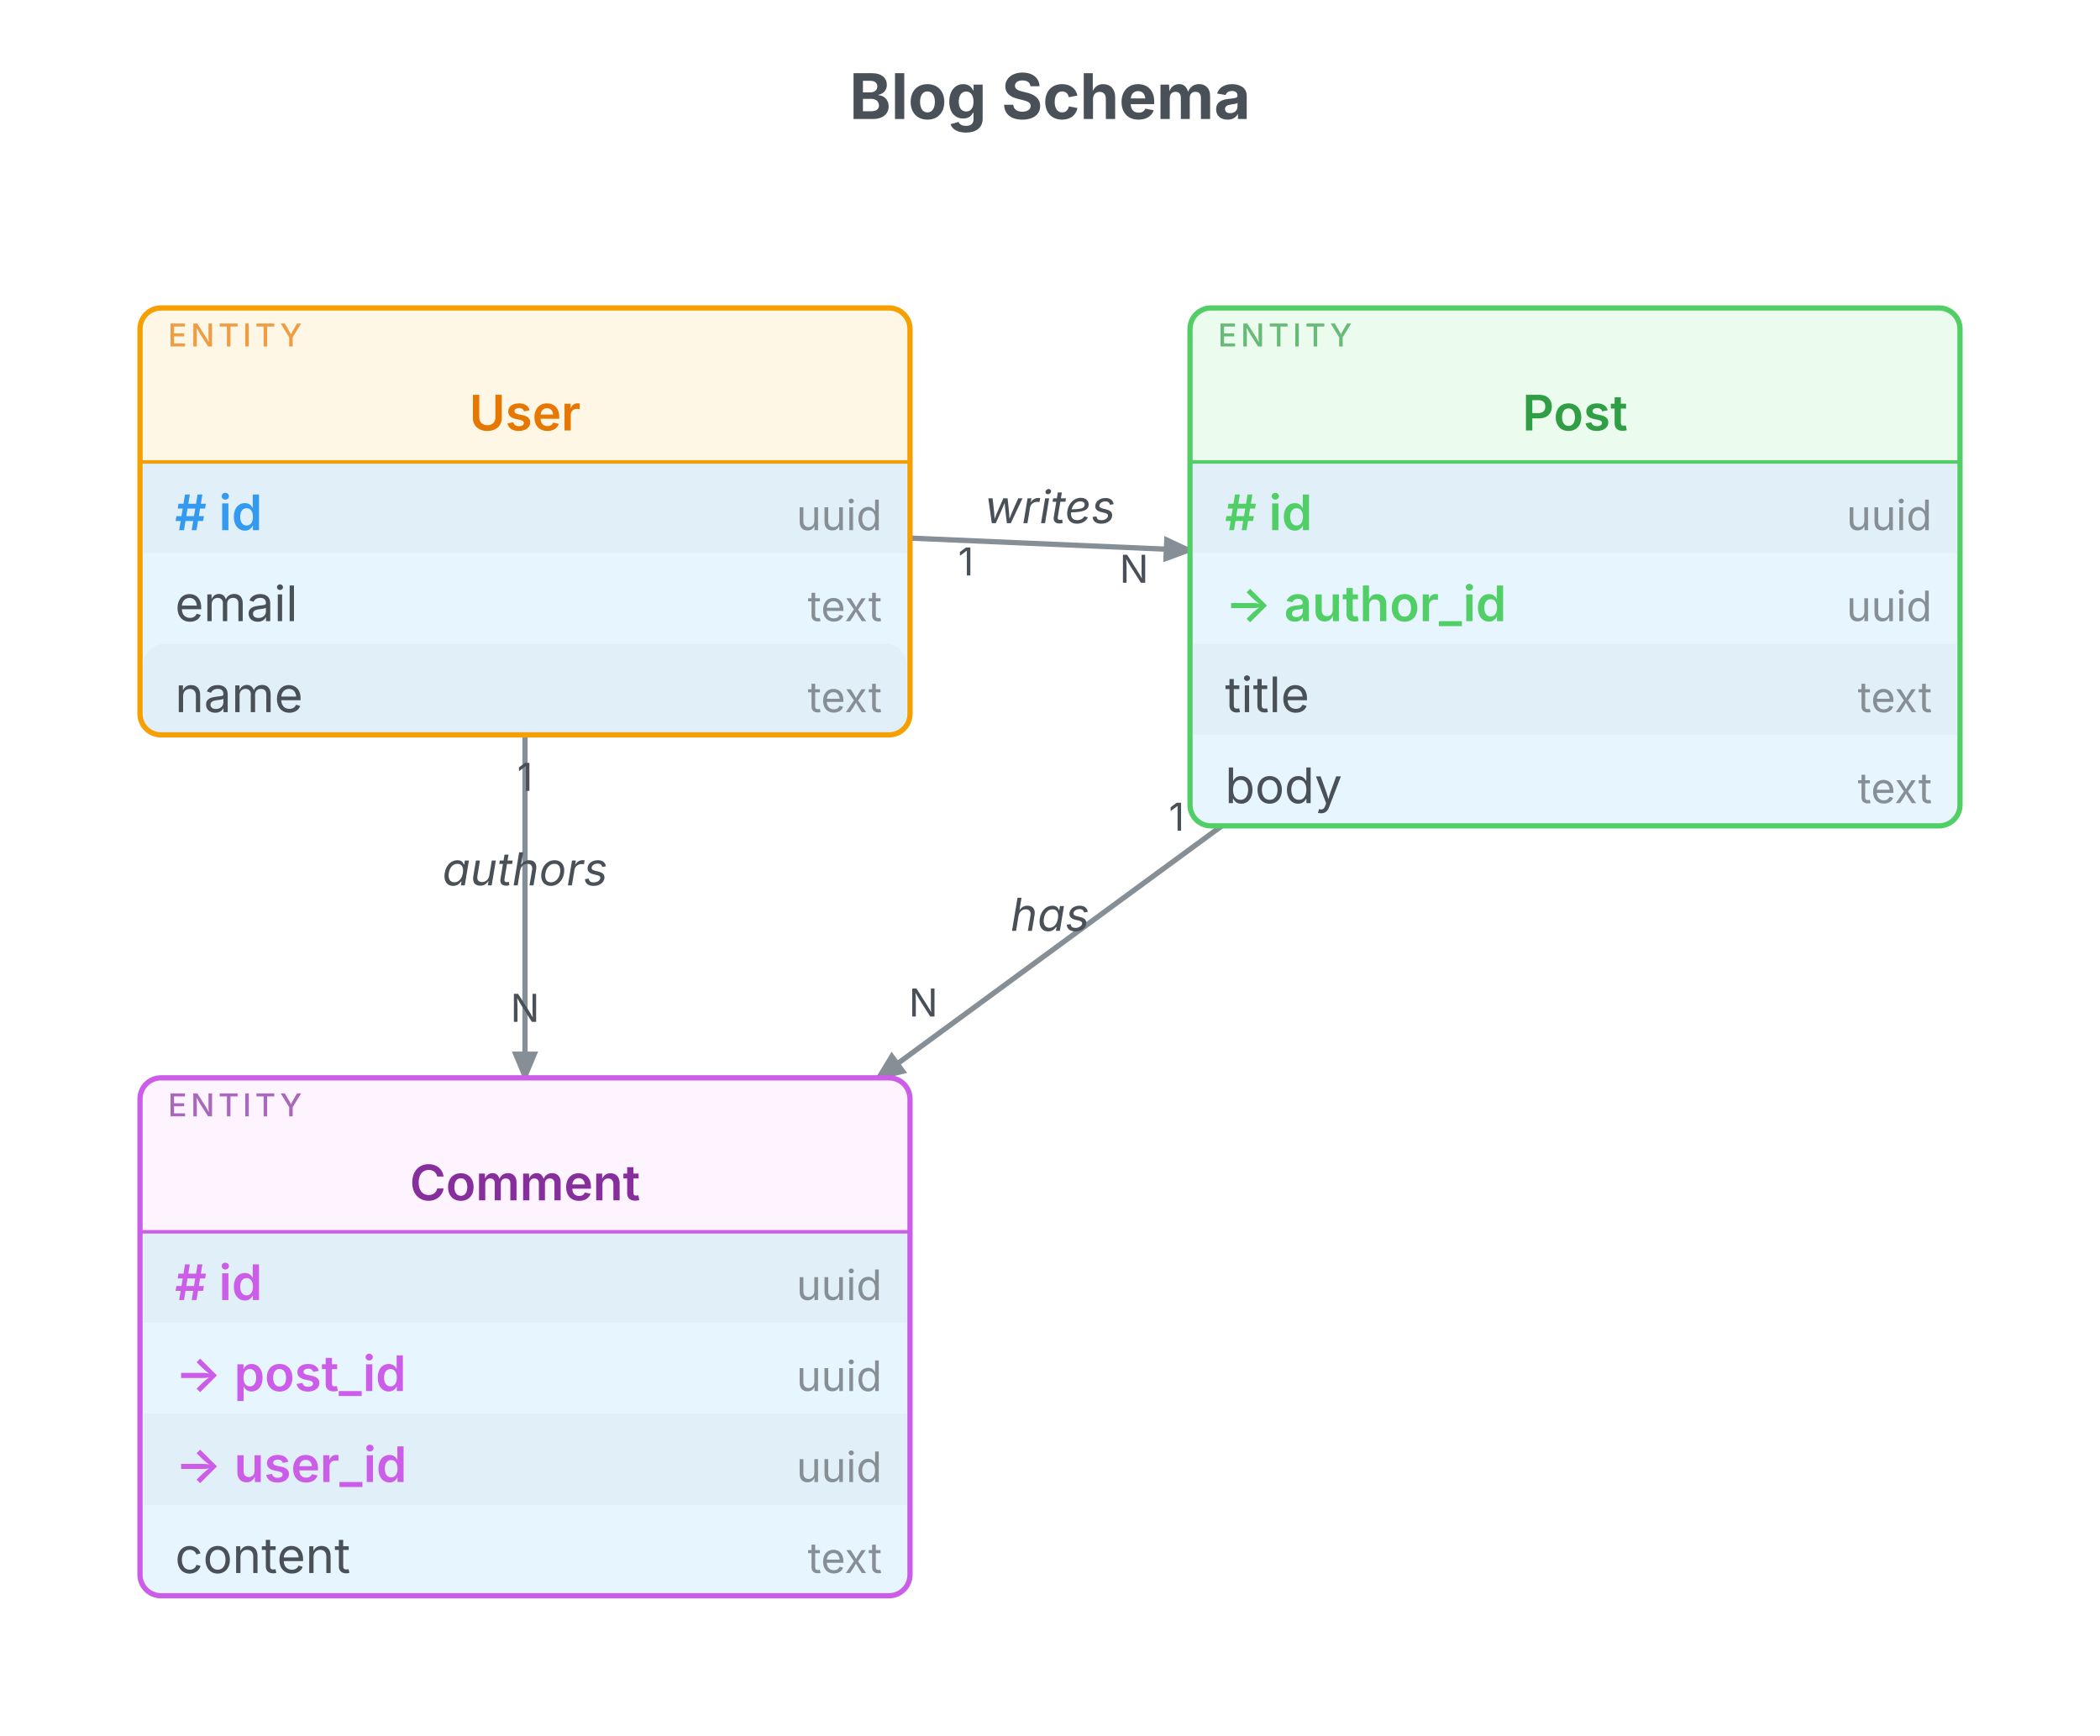
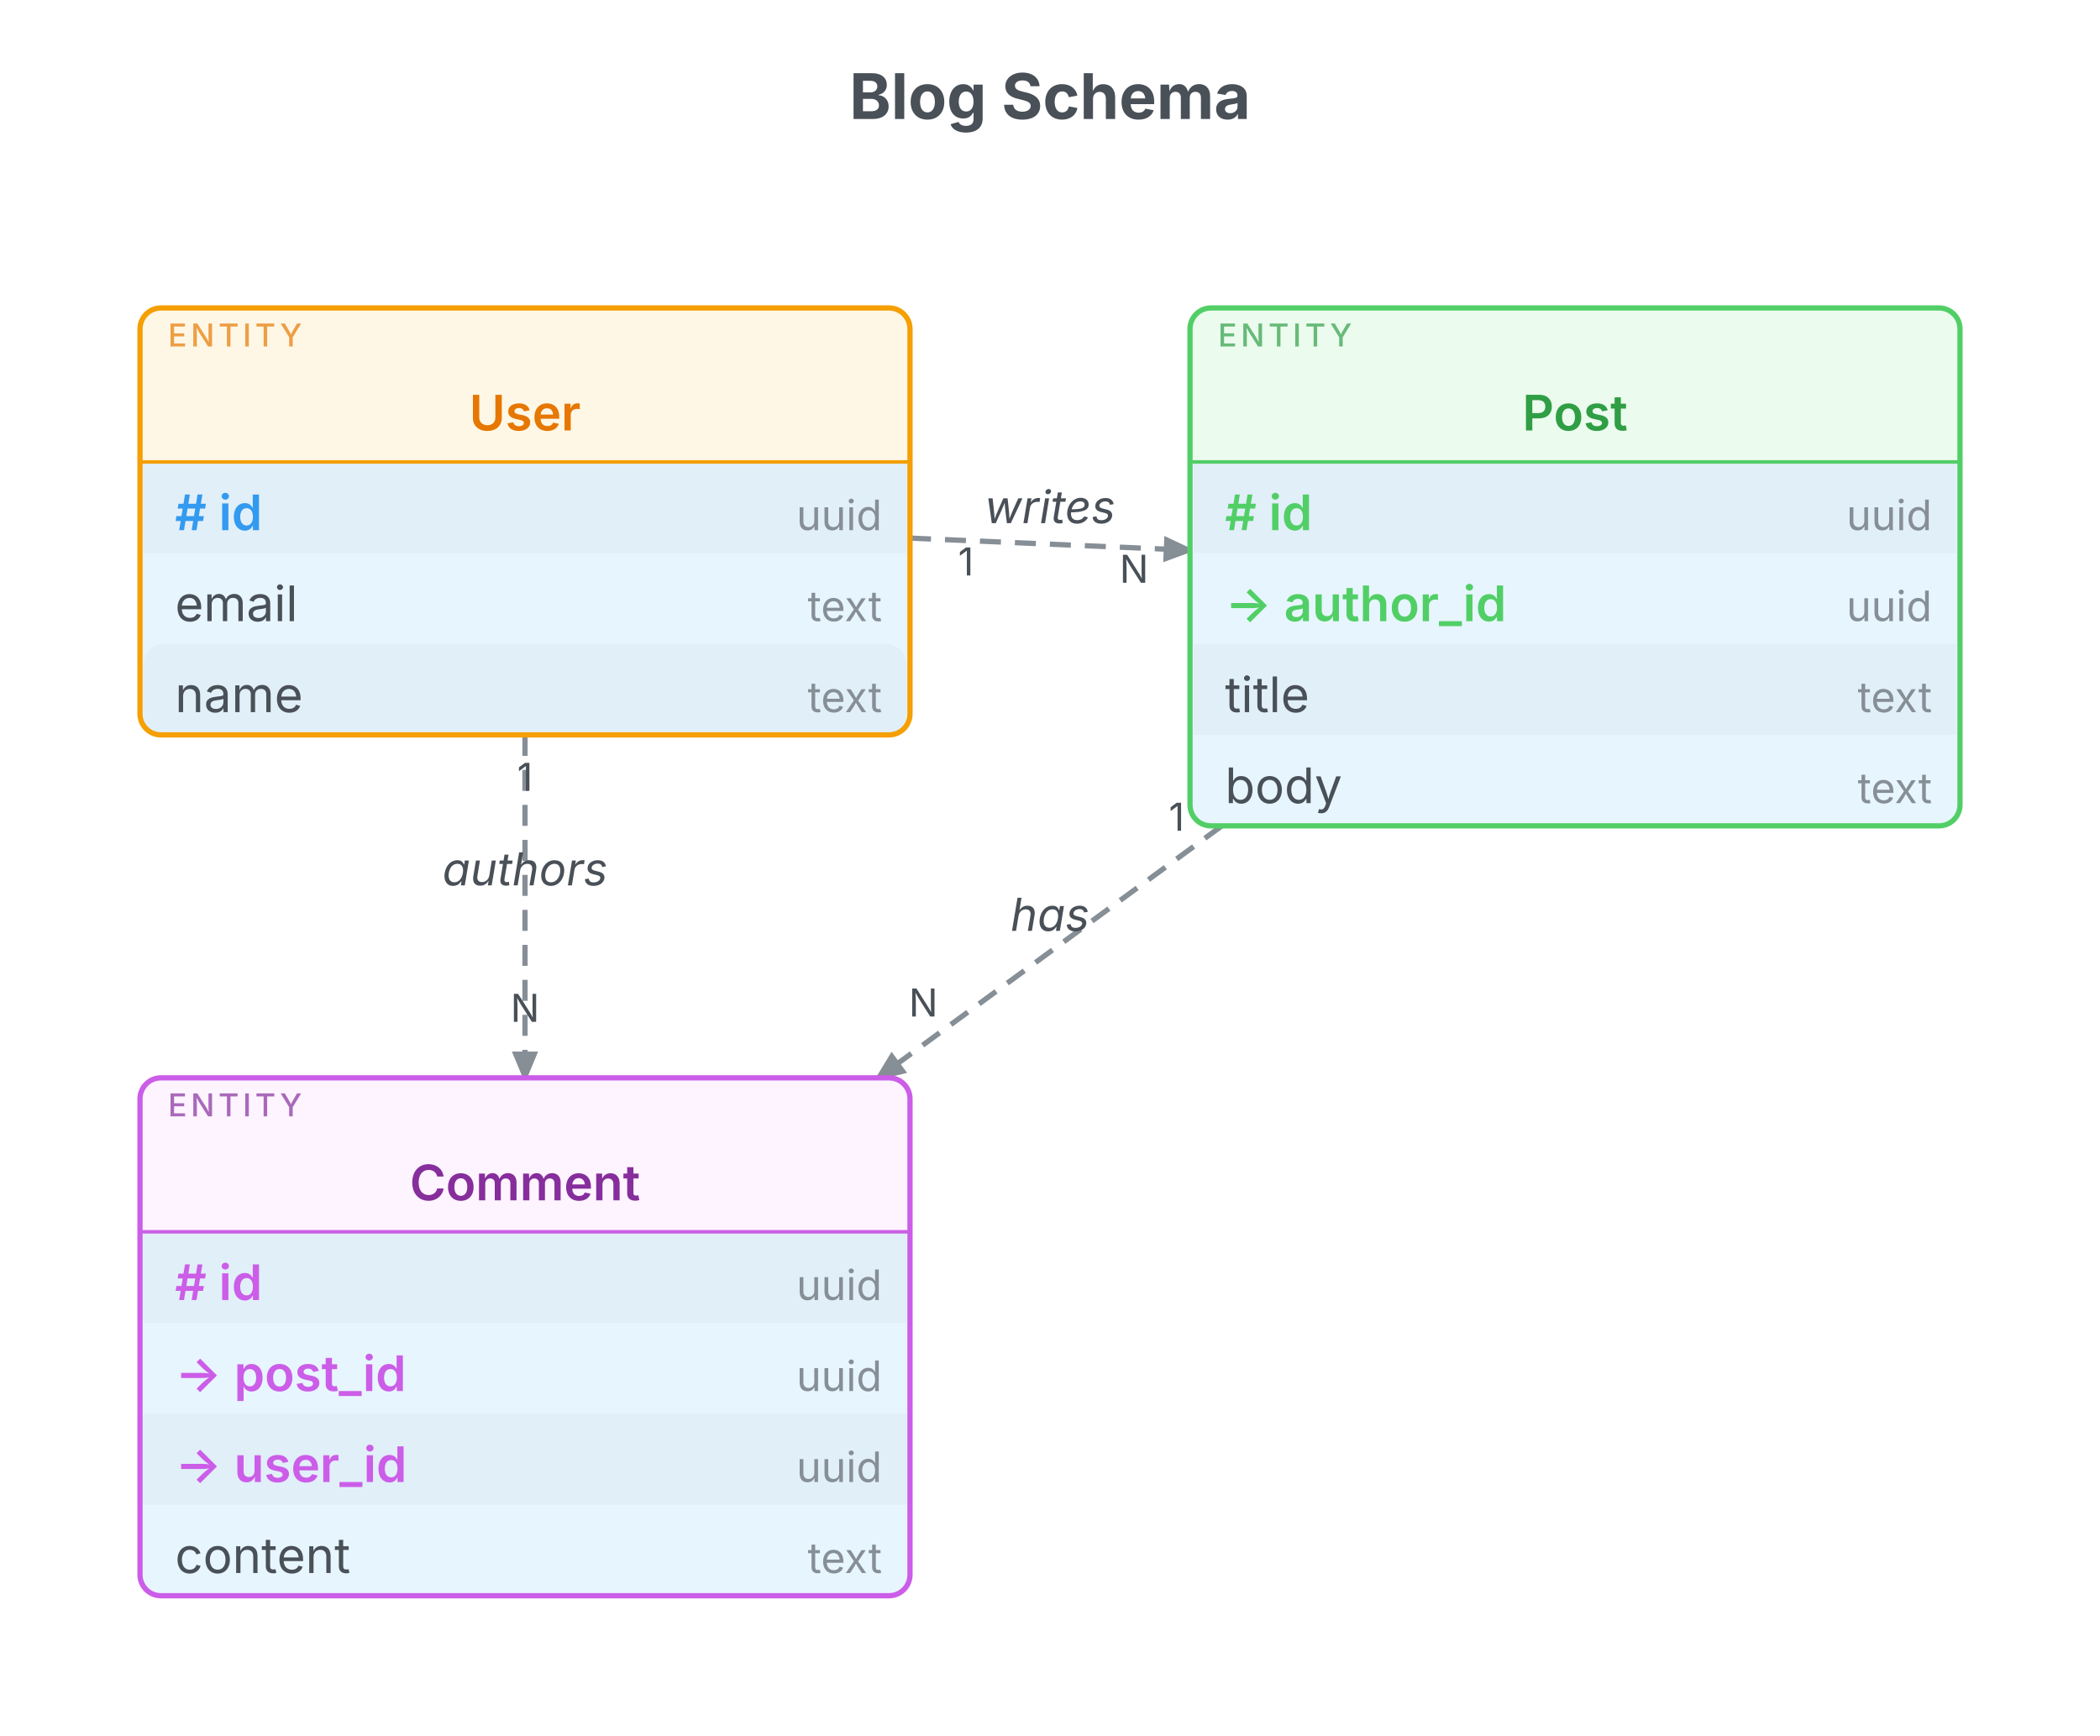
<svg xmlns="http://www.w3.org/2000/svg" width="600" height="496" viewBox="0 0 600 496">
  <text x="300" y="34" text-anchor="middle" font-family="Inter, system-ui, -apple-system, sans-serif" font-size="18" font-weight="700" fill="#495057">Blog Schema</text>
  <g class="er-diagram" transform="translate(0,48)">
    <defs>
      <marker id="er-1-arrow" markerWidth="6" markerHeight="5" refX="5" refY="2.5" orient="auto" markerUnits="strokeWidth">
        <polygon points="0 0, 6 2.5, 0 5" fill="#868e96" />
      </marker>
    </defs>
-     <line x1="260" y1="105.767" x2="340" y2="109.233" stroke="#868e96" stroke-width="1.5" marker-end="url(#er-1-arrow)" />
+     <path d="M260,105.767 L340,109.233" fill="none" stroke="#868e96" stroke-width="1.5" stroke-dasharray="6,4" marker-end="url(#er-1-arrow)">
+       <animate attributeName="stroke-dashoffset" from="0" to="-20" dur="0.8s" repeatCount="indefinite" />
+     </path>
    <text x="300" y="101.5" text-anchor="middle" font-family="Inter, system-ui, -apple-system, sans-serif" font-size="13" fill="#495057" font-style="italic">writes</text>
    <text x="275.985" y="116.45" text-anchor="middle" font-family="Inter, system-ui, -apple-system, sans-serif" font-size="11" fill="#495057">1</text>
    <text x="324.015" y="118.531" text-anchor="middle" font-family="Inter, system-ui, -apple-system, sans-serif" font-size="11" fill="#495057">N</text>
-     <line x1="349.091" y1="188" x2="250.909" y2="260" stroke="#868e96" stroke-width="1.5" marker-end="url(#er-1-arrow)" />
+     <path d="M349.091,188 L250.909,260" fill="none" stroke="#868e96" stroke-width="1.5" stroke-dasharray="6,4" marker-end="url(#er-1-arrow)">
+       <animate attributeName="stroke-dashoffset" from="0" to="-20" dur="0.8s" repeatCount="indefinite" />
+     </path>
    <text x="300" y="218" text-anchor="middle" font-family="Inter, system-ui, -apple-system, sans-serif" font-size="13" fill="#495057" font-style="italic">has</text>
    <text x="336.188" y="189.398" text-anchor="middle" font-family="Inter, system-ui, -apple-system, sans-serif" font-size="11" fill="#495057">1</text>
    <text x="263.812" y="242.474" text-anchor="middle" font-family="Inter, system-ui, -apple-system, sans-serif" font-size="11" fill="#495057">N</text>
-     <line x1="150" y1="162" x2="150" y2="260" stroke="#868e96" stroke-width="1.5" marker-end="url(#er-1-arrow)" />
+     <path d="M150,162 L150,260" fill="none" stroke="#868e96" stroke-width="1.5" stroke-dasharray="6,4" marker-end="url(#er-1-arrow)">
+       <animate attributeName="stroke-dashoffset" from="0" to="-20" dur="0.8s" repeatCount="indefinite" />
+     </path>
    <text x="150" y="205" text-anchor="middle" font-family="Inter, system-ui, -apple-system, sans-serif" font-size="13" fill="#495057" font-style="italic">authors</text>
    <text x="150" y="178" text-anchor="middle" font-family="Inter, system-ui, -apple-system, sans-serif" font-size="11" fill="#495057">1</text>
    <text x="150" y="244" text-anchor="middle" font-family="Inter, system-ui, -apple-system, sans-serif" font-size="11" fill="#495057">N</text>
    <rect x="40" y="40" width="220" height="122" rx="6" ry="6" fill="#e7f5ff" stroke="none" />
    <rect x="40" y="40" width="220" height="44" rx="6" ry="6" fill="#fff7e6" stroke="none" />
    <rect x="40" y="78" width="220" height="6" fill="#fff7e6" stroke="none" />
    <line x1="40" y1="84" x2="260" y2="84" stroke="#f59f00" stroke-width="1" />
    <text x="48" y="51" font-family="Inter, system-ui, -apple-system, sans-serif" font-size="9" font-weight="500" letter-spacing="0.12em" fill="#e67700" opacity="0.7">ENTITY</text>
    <text x="150" y="75" text-anchor="middle" font-family="Inter, system-ui, -apple-system, sans-serif" font-size="14" font-weight="600" fill="#e67700">User</text>
    <rect x="41" y="84" width="218" height="26" fill="rgba(134,142,150,0.06)" stroke="none" />
    <text x="50" y="103.5" font-family="Inter, system-ui, -apple-system, sans-serif" font-size="14" fill="#339af0" font-weight="600"># id</text>
    <text x="252" y="103.5" text-anchor="end" font-family="Inter, system-ui, -apple-system, sans-serif" font-size="12" fill="#868e96">uuid</text>
    <text x="50" y="129.5" font-family="Inter, system-ui, -apple-system, sans-serif" font-size="14" fill="#495057">email</text>
    <text x="252" y="129.5" text-anchor="end" font-family="Inter, system-ui, -apple-system, sans-serif" font-size="12" fill="#868e96">text</text>
    <rect x="41" y="136" width="218" height="26" fill="rgba(134,142,150,0.06)" stroke="none" rx="6" ry="6" />
    <text x="50" y="155.5" font-family="Inter, system-ui, -apple-system, sans-serif" font-size="14" fill="#495057">name</text>
    <text x="252" y="155.5" text-anchor="end" font-family="Inter, system-ui, -apple-system, sans-serif" font-size="12" fill="#868e96">text</text>
    <rect x="40" y="40" width="220" height="122" rx="6" ry="6" fill="none" stroke="#f59f00" stroke-width="1.5" />
    <rect x="340" y="40" width="220" height="148" rx="6" ry="6" fill="#e7f5ff" stroke="none" />
    <rect x="340" y="40" width="220" height="44" rx="6" ry="6" fill="#ebfbee" stroke="none" />
    <rect x="340" y="78" width="220" height="6" fill="#ebfbee" stroke="none" />
    <line x1="340" y1="84" x2="560" y2="84" stroke="#51cf66" stroke-width="1" />
    <text x="348" y="51" font-family="Inter, system-ui, -apple-system, sans-serif" font-size="9" font-weight="500" letter-spacing="0.12em" fill="#2f9e44" opacity="0.7">ENTITY</text>
    <text x="450" y="75" text-anchor="middle" font-family="Inter, system-ui, -apple-system, sans-serif" font-size="14" font-weight="600" fill="#2f9e44">Post</text>
    <rect x="341" y="84" width="218" height="26" fill="rgba(134,142,150,0.06)" stroke="none" />
    <text x="350" y="103.5" font-family="Inter, system-ui, -apple-system, sans-serif" font-size="14" fill="#51cf66" font-weight="600"># id</text>
    <text x="552" y="103.5" text-anchor="end" font-family="Inter, system-ui, -apple-system, sans-serif" font-size="12" fill="#868e96">uuid</text>
    <text x="350" y="129.5" font-family="Inter, system-ui, -apple-system, sans-serif" font-size="14" fill="#51cf66" font-weight="600">→ author_id</text>
    <text x="552" y="129.5" text-anchor="end" font-family="Inter, system-ui, -apple-system, sans-serif" font-size="12" fill="#868e96">uuid</text>
    <rect x="341" y="136" width="218" height="26" fill="rgba(134,142,150,0.06)" stroke="none" />
    <text x="350" y="155.5" font-family="Inter, system-ui, -apple-system, sans-serif" font-size="14" fill="#495057">title</text>
    <text x="552" y="155.5" text-anchor="end" font-family="Inter, system-ui, -apple-system, sans-serif" font-size="12" fill="#868e96">text</text>
    <text x="350" y="181.5" font-family="Inter, system-ui, -apple-system, sans-serif" font-size="14" fill="#495057">body</text>
    <text x="552" y="181.5" text-anchor="end" font-family="Inter, system-ui, -apple-system, sans-serif" font-size="12" fill="#868e96">text</text>
    <rect x="340" y="40" width="220" height="148" rx="6" ry="6" fill="none" stroke="#51cf66" stroke-width="1.5" />
    <rect x="40" y="260" width="220" height="148" rx="6" ry="6" fill="#e7f5ff" stroke="none" />
    <rect x="40" y="260" width="220" height="44" rx="6" ry="6" fill="#fdf4ff" stroke="none" />
    <rect x="40" y="298" width="220" height="6" fill="#fdf4ff" stroke="none" />
    <line x1="40" y1="304" x2="260" y2="304" stroke="#cc5de8" stroke-width="1" />
    <text x="48" y="271" font-family="Inter, system-ui, -apple-system, sans-serif" font-size="9" font-weight="500" letter-spacing="0.12em" fill="#862e9c" opacity="0.7">ENTITY</text>
    <text x="150" y="295" text-anchor="middle" font-family="Inter, system-ui, -apple-system, sans-serif" font-size="14" font-weight="600" fill="#862e9c">Comment</text>
    <rect x="41" y="304" width="218" height="26" fill="rgba(134,142,150,0.06)" stroke="none" />
    <text x="50" y="323.5" font-family="Inter, system-ui, -apple-system, sans-serif" font-size="14" fill="#cc5de8" font-weight="600"># id</text>
    <text x="252" y="323.5" text-anchor="end" font-family="Inter, system-ui, -apple-system, sans-serif" font-size="12" fill="#868e96">uuid</text>
    <text x="50" y="349.5" font-family="Inter, system-ui, -apple-system, sans-serif" font-size="14" fill="#cc5de8" font-weight="600">→ post_id</text>
    <text x="252" y="349.5" text-anchor="end" font-family="Inter, system-ui, -apple-system, sans-serif" font-size="12" fill="#868e96">uuid</text>
    <rect x="41" y="356" width="218" height="26" fill="rgba(134,142,150,0.06)" stroke="none" />
    <text x="50" y="375.5" font-family="Inter, system-ui, -apple-system, sans-serif" font-size="14" fill="#cc5de8" font-weight="600">→ user_id</text>
    <text x="252" y="375.5" text-anchor="end" font-family="Inter, system-ui, -apple-system, sans-serif" font-size="12" fill="#868e96">uuid</text>
    <text x="50" y="401.5" font-family="Inter, system-ui, -apple-system, sans-serif" font-size="14" fill="#495057">content</text>
    <text x="252" y="401.5" text-anchor="end" font-family="Inter, system-ui, -apple-system, sans-serif" font-size="12" fill="#868e96">text</text>
    <rect x="40" y="260" width="220" height="148" rx="6" ry="6" fill="none" stroke="#cc5de8" stroke-width="1.5" />
  </g>
</svg>
